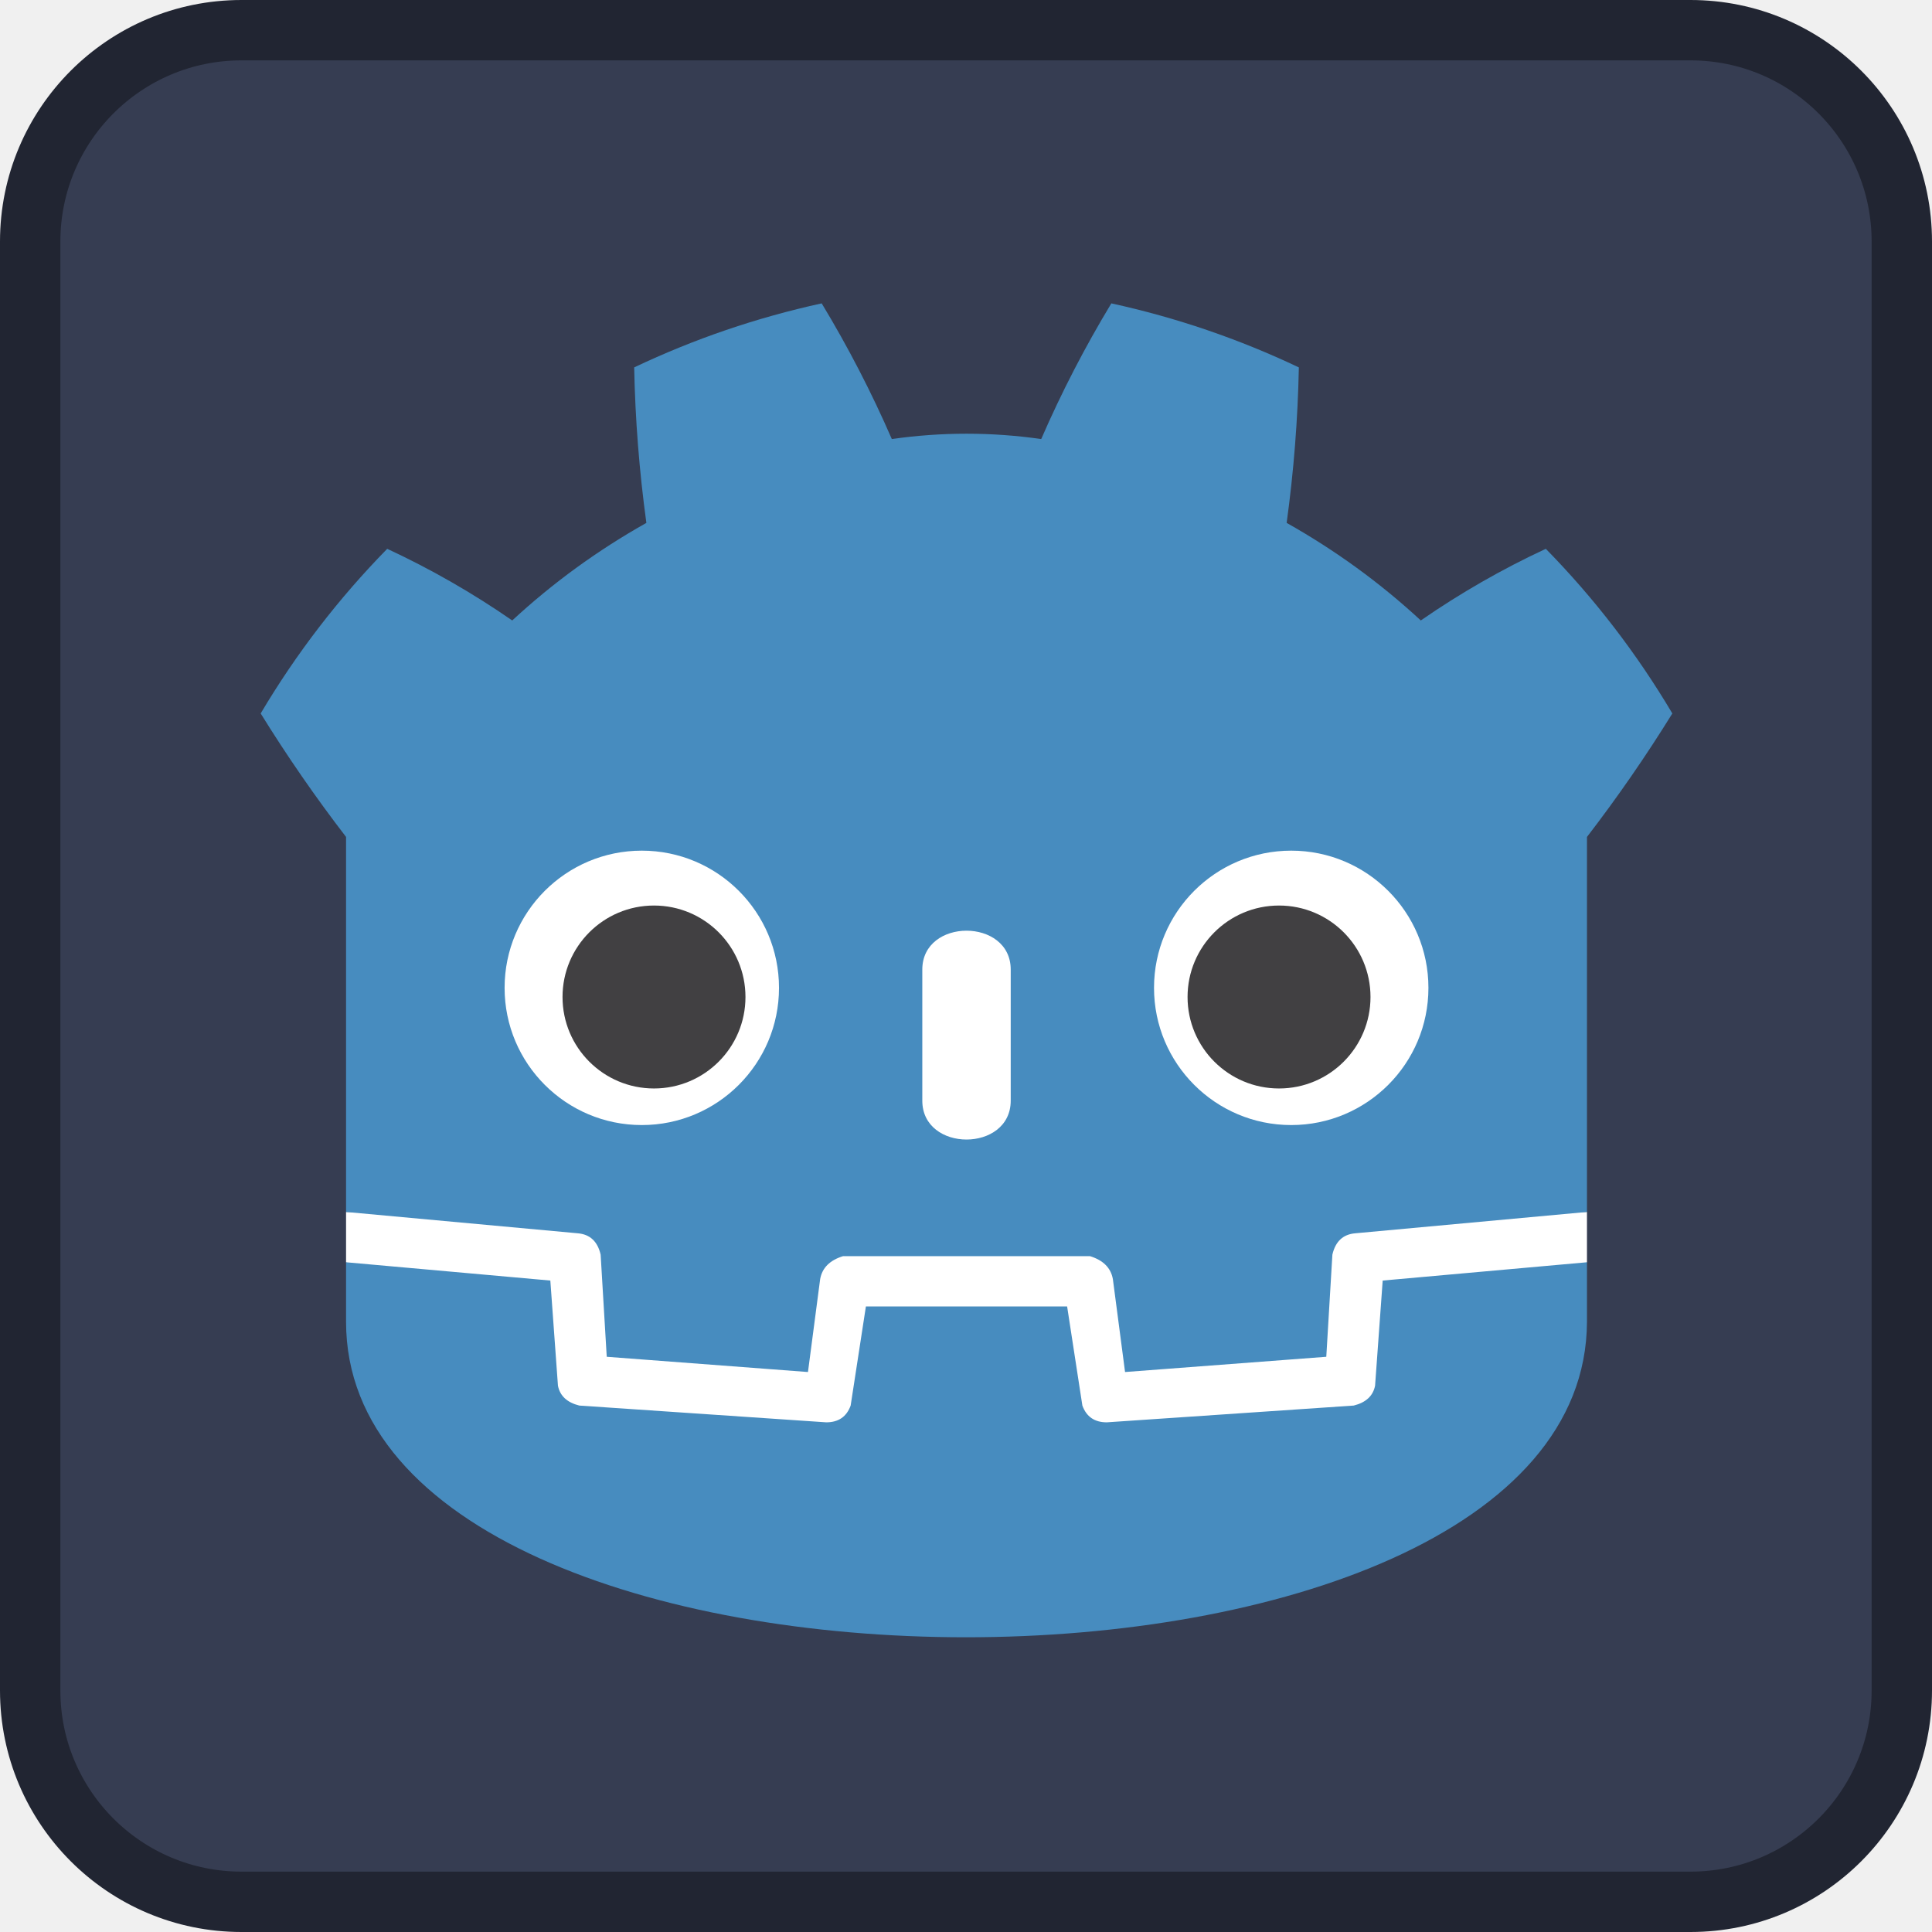
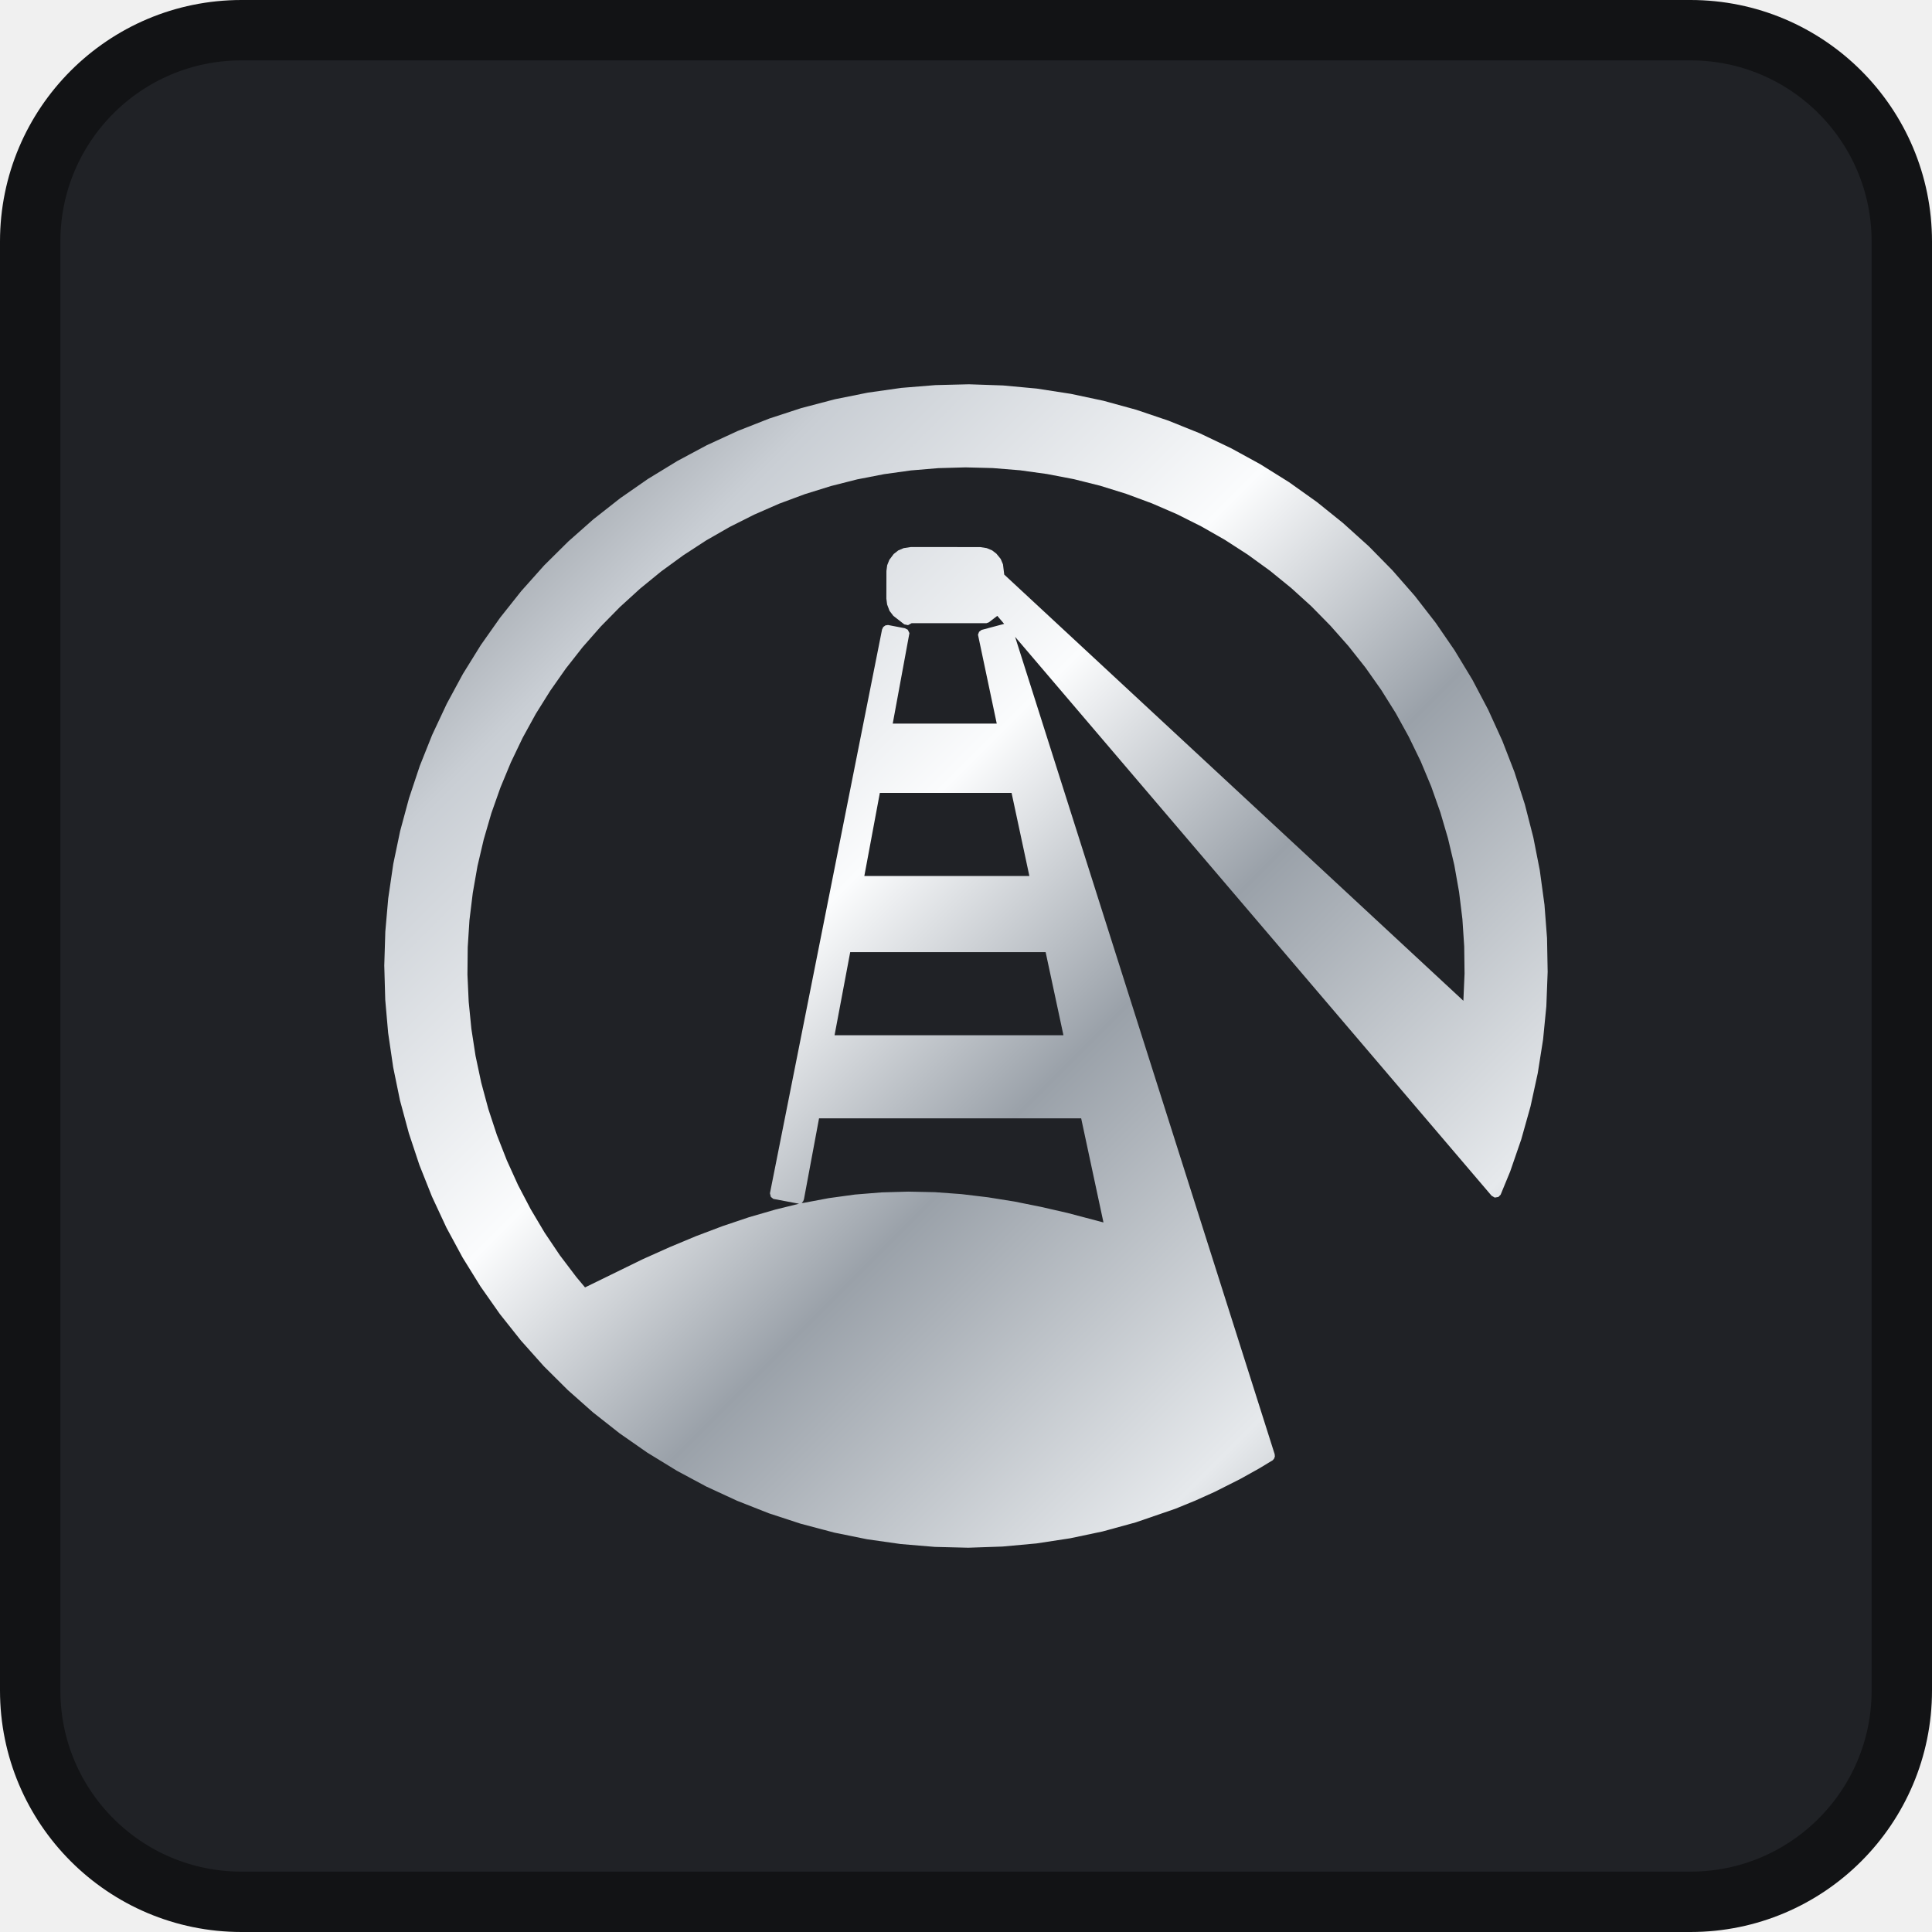
<svg xmlns="http://www.w3.org/2000/svg" width="128" height="128">
-   <rect width="124" height="124" x="2" y="2" fill="#363d52" stroke="#212532" stroke-width="4" rx="14" />
-   <g fill="#fff" transform="translate(12.322 12.322)scale(.101)">
-     <path d="M105 673v33q407 354 814 0v-33z" />
-     <path fill="#478cbf" d="m105 673 152 14q12 1 15 14l4 67 132 10 8-61q2-11 15-15h162q13 4 15 15l8 61 132-10 4-67q3-13 15-14l152-14V427q30-39 56-81-35-59-83-108-43 20-82 47-40-37-88-64 7-51 8-102-59-28-123-42-26 43-46 89-49-7-98 0-20-46-46-89-64 14-123 42 1 51 8 102-48 27-88 64-39-27-82-47-48 49-83 108 26 42 56 81zm0 33v39c0 276 813 276 814 0v-39l-134 12-5 69q-2 10-14 13l-162 11q-12 0-16-11l-10-65H446l-10 65q-4 11-16 11l-162-11q-12-3-14-13l-5-69z" />
-     <path d="M483 600c0 34 58 34 58 0v-86c0-34-58-34-58 0z" />
-     <circle cx="725" cy="526" r="90" />
-     <circle cx="299" cy="526" r="90" />
-   </g>
-   <g fill="#414042" transform="translate(12.322 12.322)scale(.101)">
-     <circle cx="307" cy="532" r="60" />
-     <circle cx="717" cy="532" r="60" />
+   <defs>
+     <linearGradient id="s" gradientUnits="userSpaceOnUse" x1="-90" y1="-90" x2="90" y2="90">
+       <stop offset="0" stop-color="#5f656c" />
+       <stop offset="0.22" stop-color="#c9ced4" />
+       <stop offset="0.42" stop-color="#fbfcfd" />
+       <stop offset="0.58" stop-color="#9aa1a9" />
+       <stop offset="0.8" stop-color="#e6e9ec" />
+       <stop offset="1" stop-color="#6a7077" />
+     </linearGradient>
+   </defs>
+   <rect width="124" height="124" x="2" y="2" fill="#202226" stroke="#121315" stroke-width="4" rx="14" />
+   <g transform="translate(64 64) scale(0.45882)">
+     <path fill="url(#s)" fill-rule="evenodd" d="M-84.00,-0.07L-83.86,4.88L-83.44,9.67L-82.71,14.64L-81.73,19.41L-80.45,24.15L-78.93,28.73L-77.12,33.28L-75.02,37.79L-72.69,42.10L-70.10,46.28L-67.32,50.24L-64.27,54.08L-60.96,57.79L-57.49,61.24L-53.87,64.45L-50.02,67.48L-46.02,70.27L-41.74,72.89L-37.51,75.16L-33.03,77.23L-28.46,79.03L-23.88,80.53L-19.01,81.82L-14.27,82.78L-9.41,83.47L-4.50,83.88L0.33,84.00L5.26,83.83L10.18,83.38L15.03,82.64L19.73,81.65L24.51,80.34L30.24,78.37L33.10,77.20L35.92,75.93L39.59,74.08L42.30,72.57L44.29,71.37L44.50,71.12L44.60,70.81L44.57,70.49L7.09,-47.53L75.89,33.17L76.35,33.44L76.88,33.35L77.20,33.02L78.58,29.67L80.18,25.03L81.52,20.26L82.56,15.48L83.33,10.61L83.80,5.81L83.99,0.85L83.90,-4.03L83.53,-8.85L82.85,-13.84L81.92,-18.57L80.70,-23.33L79.19,-28.02L77.44,-32.53L75.40,-37.01L73.12,-41.34L70.54,-45.60L67.82,-49.56L64.80,-53.45L61.57,-57.14L58.16,-60.61L54.43,-63.97L50.68,-66.99L46.65,-69.86L42.49,-72.46L38.27,-74.77L33.74,-76.93L29.22,-78.75L24.58,-80.32L19.84,-81.62L15.13,-82.62L10.21,-83.38L5.34,-83.83L0.42,-84.00L-4.41,-83.88L-9.33,-83.48L-14.19,-82.79L-18.92,-81.84L-23.79,-80.56L-28.38,-79.06L-32.96,-77.26L-37.43,-75.20L-41.67,-72.93L-45.93,-70.33L-49.93,-67.55L-53.81,-64.50L-57.43,-61.30L-60.91,-57.85L-64.22,-54.14L-67.27,-50.30L-70.05,-46.36L-72.65,-42.17L-74.97,-37.88L-77.09,-33.36L-78.87,-28.90L-80.43,-24.22L-81.71,-19.48L-82.70,-14.74L-83.43,-9.76L-83.85,-4.96ZM-55.01,46.41L-56.26,44.92L-58.64,41.78L-60.84,38.51L-62.85,35.13L-64.68,31.64L-66.30,28.07L-67.74,24.40L-68.97,20.66L-70.00,16.84L-70.82,12.98L-71.42,9.09L-71.81,5.17L-71.99,1.23L-71.95,-2.71L-71.70,-6.62L-71.22,-10.55L-70.54,-14.43L-69.64,-18.27L-68.54,-22.05L-67.23,-25.76L-65.72,-29.40L-64.02,-32.95L-62.12,-36.41L-60.03,-39.75L-57.77,-42.97L-55.35,-46.05L-52.73,-49.03L-49.97,-51.84L-47.06,-54.49L-44.01,-56.98L-40.84,-59.29L-37.54,-61.44L-34.12,-63.40L-30.58,-65.18L-26.97,-66.76L-23.28,-68.13L-19.52,-69.30L-15.70,-70.27L-11.83,-71.02L-7.95,-71.56L-4.01,-71.89L-0.07,-72.00L3.87,-71.90L7.80,-71.58L11.70,-71.04L15.57,-70.30L19.37,-69.35L23.13,-68.18L26.83,-66.81L30.44,-65.25L33.97,-63.48L37.39,-61.53L40.70,-59.39L43.90,-57.07L46.96,-54.58L49.86,-51.95L52.62,-49.14L55.23,-46.19L57.69,-43.08L59.96,-39.86L62.05,-36.52L63.94,-33.09L65.66,-29.55L67.18,-25.91L68.49,-22.20L69.60,-18.42L70.51,-14.58L71.20,-10.68L71.68,-6.77L71.94,-2.84L71.99,1.10L71.82,5.02L5.52,-56.52L5.34,-58.00L5.01,-58.78L4.39,-59.54L3.78,-60.01L3.00,-60.34L2.05,-60.49L-7.95,-60.50L-9.00,-60.34L-9.78,-60.01L-10.44,-59.49L-11.07,-58.65L-11.38,-57.87L-11.49,-57.05L-11.50,-53.05L-11.39,-52.20L-11.04,-51.28L-10.49,-50.56L-8.91,-49.33L-8.37,-49.22L-7.85,-49.50L2.94,-49.50L3.29,-49.62L4.52,-50.56L5.51,-49.40L2.25,-48.53L1.89,-48.26L1.73,-47.84L4.44,-35.00L-10.58,-35.00L-8.17,-48.07L-8.41,-48.56L-8.82,-48.77L-11.26,-49.24L-11.64,-49.18L-11.95,-48.95L-12.12,-48.60L-28.31,32.82L-28.18,33.34L-27.82,33.63L-24.11,34.33L-27.52,35.17L-31.35,36.28L-35.18,37.57L-38.99,39.01L-42.82,40.61L-46.66,42.33ZM-23.73,34.20L-23.51,33.97L-23.40,33.68L-21.22,22.00L16.63,22.00L19.85,37.03L14.66,35.66L10.82,34.78L6.99,34.01L3.18,33.40L-0.65,32.94L-4.48,32.66L-8.35,32.58L-12.19,32.69L-16.02,33.00L-19.81,33.52L-23.48,34.21ZM-18.98,10.00L-16.72,-2.00L11.50,-2.00L14.07,10.00ZM-14.68,-13.00L-12.44,-25.00L6.58,-25.00L9.15,-13.00Z" />
  </g>
</svg>
